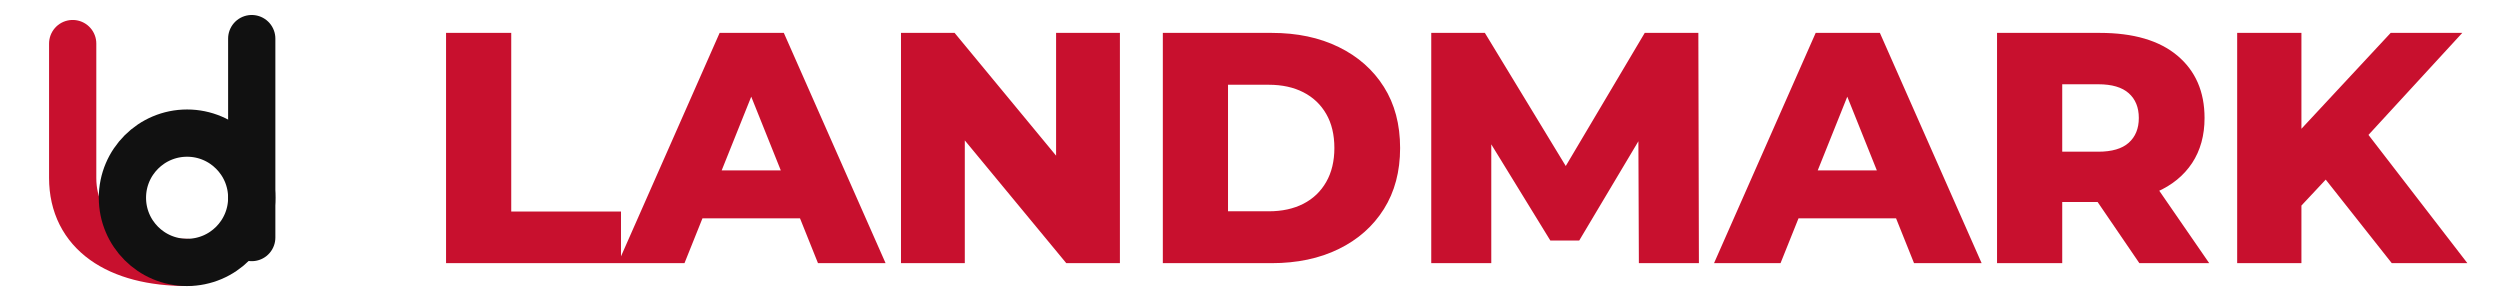
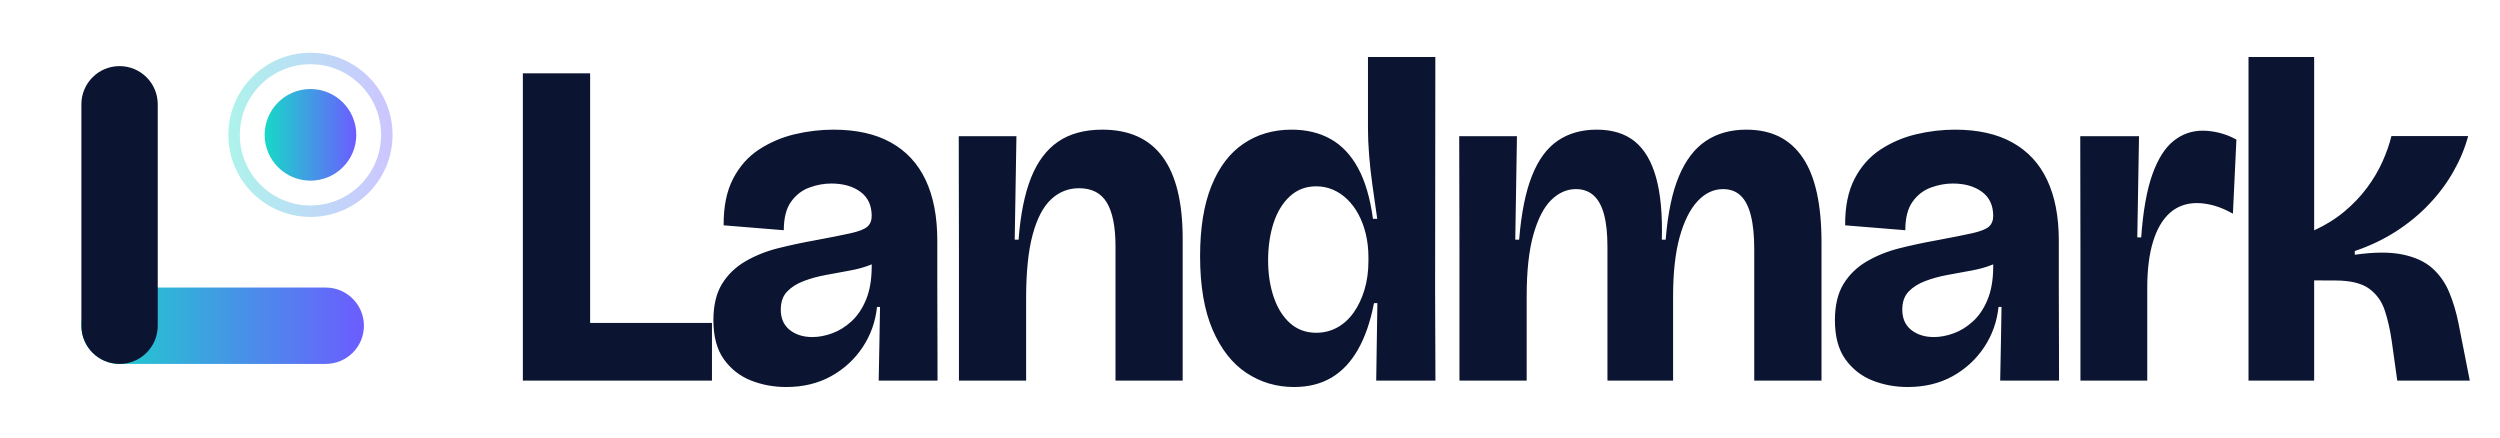
- <svg xmlns="http://www.w3.org/2000/svg" viewBox="0 0 456 54" width="456" height="54" role="img" aria-label="Landmark Digital">
+ <svg xmlns="http://www.w3.org/2000/svg" viewBox="0 0 537 94" width="537" height="94" role="img" aria-label="Landmark Digital">
  <g transform="translate(6,6)">
-     <g transform="translate(0.00,-1.68) scale(0.4536)">
-       <path d="M16 8 V 62 C16 84 34 96 62 96" fill="none" stroke="#C8102E" stroke-width="19" stroke-linecap="round" stroke-linejoin="round" />
-       <path d="M88 6 V 86" fill="none" stroke="#111111" stroke-width="19" stroke-linecap="round" />
-       <circle cx="62" cy="70" r="26" fill="none" stroke="#111111" stroke-width="19" />
-     </g>
-     <g transform="translate(71.14,42.00)">
-       <path d="M4.22 0V-42H16.11V-9.42H36.13V0H4.22ZM35.58 0 54.12 -42H65.83L84.39 0H72.06L57.55 -36.19H62.22L47.71 0H35.58ZM45.72 -8.18 48.78 -16.92H69.29L72.37 -8.18H45.72ZM87.2 0V-42H96.98L120.11 -14.02H115.49V-42H127.13V0H117.35L94.22 -27.98H98.84V0H87.2ZM134.96 0V-42H154.82Q161.77 -42 167.04 -39.42Q172.32 -36.84 175.28 -32.15Q178.24 -27.47 178.24 -21Q178.24 -14.58 175.28 -9.87Q172.32 -5.16 167.04 -2.58Q161.77 0 154.82 0H134.96ZM146.85 -9.46H154.3Q157.91 -9.46 160.59 -10.83Q163.27 -12.2 164.76 -14.81Q166.25 -17.41 166.25 -21Q166.25 -24.65 164.76 -27.22Q163.27 -29.8 160.59 -31.17Q157.91 -32.54 154.3 -32.54H146.85V-9.46ZM183.92 0V-42H193.7L211.06 -13.43H205.91L222.86 -42H232.64L232.74 0H221.79L221.69 -25.35H223.56L210.91 -4.13H205.64L192.61 -25.35H194.87V0H183.92ZM235.5 0 254.04 -42H265.75L284.31 0H271.98L257.47 -36.19H262.14L247.63 0H235.5ZM245.64 -8.18 248.7 -16.92H269.21L272.29 -8.18H245.64ZM287.12 0V-42H305.87Q315.08 -42 320.03 -37.84Q324.97 -33.68 324.97 -26.48Q324.97 -21.71 322.7 -18.26Q320.42 -14.82 316.24 -12.99Q312.05 -11.16 306.28 -11.16H293.71L299.01 -16.16V0H287.12ZM313.08 0 302.65 -15.28H315.28L325.82 0H313.08ZM299.01 -14.86 293.71 -20.33H305.58Q309.31 -20.33 311.14 -21.96Q312.98 -23.6 312.98 -26.48Q312.98 -29.37 311.14 -31Q309.31 -32.63 305.58 -32.63H293.71L299.01 -38.11V-14.86ZM341.53 -9.32 340.88 -22.62 358.92 -42H371.98L354.03 -22.48L347.42 -15.61L341.53 -9.32ZM330.92 0V-42H342.64V0H330.92ZM359.12 0 345.42 -17.33 353.16 -25.61 372.91 0H359.12Z" fill="#C8102E" />
+     <g transform="translate(0,75.75)">
+       <defs>
+         <linearGradient id="lmg6" x1="0" y1="0" x2="1" y2="0">
+           <stop offset="0" stop-color="#17D9C8" />
+           <stop offset="1" stop-color="#6C5CFF" />
+         </linearGradient>
+       </defs>
+       <g transform="translate(0.00,-75.75) scale(0.8201)">
+         <circle cx="74" cy="28" r="20" fill="none" stroke="url(#lmg6)" stroke-width="3" opacity=".35" />
+         <circle cx="74" cy="28" r="12" fill="url(#lmg6)" class="lm-dot" />
+         <rect x="14" y="68" width="74" height="20" rx="10" fill="url(#lmg6)" />
+         <rect x="14" y="10" width="20" height="78" rx="10" fill="#0B1430" />
+       </g>
+       <path d="M106.31 0V-66H120.76V0H106.31ZM109.14 0V-12.38H146.93V0H109.14ZM162.86 1.38Q158.84 1.38 155.28 -0.03Q151.73 -1.45 149.48 -4.59Q147.24 -7.73 147.24 -12.95Q147.24 -17.75 149.09 -20.76Q150.94 -23.77 154.1 -25.61Q157.26 -27.45 161.09 -28.42Q164.93 -29.38 168.81 -30.08Q174.13 -31.07 176.76 -31.66Q179.39 -32.25 180.32 -33.07Q181.24 -33.9 181.24 -35.37Q181.24 -38.77 178.82 -40.55Q176.39 -42.33 172.56 -42.33Q170.18 -42.33 167.81 -41.45Q165.44 -40.57 163.9 -38.39Q162.36 -36.22 162.36 -32.3L149.44 -33.35Q149.39 -39.37 151.47 -43.36Q153.54 -47.35 157.05 -49.64Q160.56 -51.93 164.73 -52.92Q168.89 -53.9 173.03 -53.9Q180.43 -53.9 185.38 -51.13Q190.34 -48.37 192.83 -43.08Q195.33 -37.78 195.33 -30.12V-20.62Q195.34 -17.2 195.35 -13.73Q195.36 -10.27 195.37 -6.84Q195.38 -3.42 195.38 0H182.74Q182.83 -3.83 182.89 -7.69Q182.96 -11.55 183.03 -15.82H182.38Q181.89 -11.08 179.3 -7.18Q176.71 -3.27 172.52 -0.94Q168.33 1.38 162.86 1.38ZM168.51 -9.35Q170.56 -9.35 172.77 -10.16Q174.98 -10.97 176.89 -12.72Q178.81 -14.47 180.01 -17.34Q181.21 -20.22 181.24 -24.27L181.26 -26.63L183.94 -27.07Q183.06 -25.7 181.05 -24.89Q179.04 -24.08 176.52 -23.63Q173.99 -23.17 171.42 -22.69Q168.84 -22.22 166.64 -21.38Q164.44 -20.55 163.08 -19.13Q161.71 -17.72 161.71 -15.23Q161.71 -12.42 163.63 -10.88Q165.56 -9.35 168.51 -9.35ZM199.98 0V-28.55L199.94 -52.5H212.33L211.96 -30.27H212.79Q213.39 -38.3 215.45 -43.52Q217.51 -48.73 221.28 -51.32Q225.06 -53.9 230.78 -53.9Q239.43 -53.9 243.73 -48.05Q248.04 -42.2 248.04 -30.45V0H233.61V-28.8Q233.61 -35.13 231.75 -38.23Q229.89 -41.32 225.78 -41.32Q222.33 -41.32 219.77 -38.93Q217.21 -36.53 215.81 -31.34Q214.41 -26.15 214.41 -17.63V0H199.98ZM271.96 1.38Q266.31 1.38 261.73 -1.65Q257.16 -4.68 254.47 -10.92Q251.78 -17.15 251.78 -26.73Q251.78 -35.78 254.22 -41.82Q256.66 -47.87 261.1 -50.88Q265.54 -53.9 271.44 -53.9Q276.21 -53.9 279.81 -51.89Q283.41 -49.88 285.71 -45.65Q288.01 -41.42 288.91 -34.75H289.83Q289.29 -38.48 288.81 -41.89Q288.33 -45.3 288.09 -48.38Q287.84 -51.47 287.84 -54.13V-69.5H302.31L302.26 -19.63L302.33 0H289.61L289.86 -16.63H289.13Q287.98 -10.67 285.68 -6.65Q283.39 -2.63 279.99 -0.63Q276.59 1.38 271.96 1.38ZM276.73 -10.27Q279.14 -10.27 281.2 -11.38Q283.26 -12.5 284.75 -14.59Q286.24 -16.68 287.09 -19.51Q287.94 -22.33 287.94 -25.73V-26.45Q287.94 -29.12 287.38 -31.47Q286.81 -33.83 285.8 -35.71Q284.79 -37.58 283.4 -38.93Q282.01 -40.28 280.31 -41.01Q278.61 -41.73 276.73 -41.73Q273.39 -41.73 271.06 -39.58Q268.73 -37.43 267.56 -33.84Q266.39 -30.25 266.39 -25.82Q266.39 -21.47 267.6 -17.92Q268.81 -14.37 271.12 -12.32Q273.43 -10.27 276.73 -10.27ZM307.49 0V-27.73L307.44 -52.5H319.84L319.48 -30.27H320.31Q321.01 -38.82 323.07 -43.99Q325.13 -49.17 328.61 -51.53Q332.09 -53.9 336.98 -53.9Q342.04 -53.9 345.16 -51.36Q348.28 -48.82 349.73 -43.6Q351.18 -38.38 350.96 -30.27H351.79Q352.46 -38.72 354.63 -43.89Q356.81 -49.07 360.43 -51.48Q364.06 -53.9 369.09 -53.9Q373.18 -53.9 376.18 -52.4Q379.18 -50.9 381.22 -47.89Q383.26 -44.88 384.26 -40.32Q385.26 -35.77 385.26 -29.65V0H370.81V-28.27Q370.81 -32.62 370.08 -35.48Q369.36 -38.35 367.88 -39.74Q366.41 -41.13 364.11 -41.13Q361.04 -41.13 358.62 -38.52Q356.19 -35.9 354.78 -30.81Q353.38 -25.72 353.38 -18.13V0H339.28V-28.72Q339.28 -32.98 338.54 -35.71Q337.81 -38.43 336.3 -39.78Q334.79 -41.13 332.51 -41.13Q329.58 -41.13 327.19 -38.78Q324.81 -36.43 323.37 -31.34Q321.93 -26.25 321.93 -18.13V0H307.49ZM403.76 1.38Q399.74 1.38 396.18 -0.03Q392.63 -1.45 390.38 -4.59Q388.14 -7.73 388.14 -12.95Q388.14 -17.75 389.99 -20.76Q391.84 -23.77 395 -25.61Q398.16 -27.45 401.99 -28.42Q405.83 -29.38 409.71 -30.08Q415.03 -31.07 417.66 -31.66Q420.29 -32.25 421.22 -33.07Q422.14 -33.9 422.14 -35.37Q422.14 -38.77 419.72 -40.55Q417.29 -42.33 413.46 -42.33Q411.08 -42.33 408.71 -41.45Q406.34 -40.57 404.8 -38.39Q403.26 -36.22 403.26 -32.3L390.34 -33.35Q390.29 -39.37 392.37 -43.36Q394.44 -47.35 397.95 -49.64Q401.46 -51.93 405.63 -52.92Q409.79 -53.9 413.93 -53.9Q421.33 -53.9 426.28 -51.13Q431.24 -48.37 433.73 -43.08Q436.23 -37.78 436.23 -30.12V-20.62Q436.24 -17.2 436.25 -13.73Q436.26 -10.27 436.27 -6.84Q436.28 -3.42 436.28 0H423.64Q423.73 -3.83 423.79 -7.69Q423.86 -11.55 423.93 -15.82H423.28Q422.79 -11.08 420.2 -7.18Q417.61 -3.27 413.42 -0.94Q409.23 1.38 403.76 1.38ZM409.41 -9.35Q411.46 -9.35 413.67 -10.16Q415.88 -10.97 417.79 -12.72Q419.71 -14.47 420.91 -17.34Q422.11 -20.22 422.14 -24.27L422.16 -26.63L424.84 -27.07Q423.96 -25.7 421.95 -24.89Q419.94 -24.08 417.42 -23.63Q414.89 -23.17 412.32 -22.69Q409.74 -22.22 407.54 -21.38Q405.34 -20.55 403.98 -19.13Q402.61 -17.72 402.61 -15.23Q402.61 -12.42 404.53 -10.88Q406.46 -9.35 409.41 -9.35ZM440.88 0V-27.65L440.84 -52.5H453.46L453.09 -30.75H453.93Q454.53 -39.23 456.32 -44.26Q458.11 -49.28 460.88 -51.48Q463.64 -53.68 467.13 -53.68Q468.84 -53.68 470.7 -53.22Q472.56 -52.77 474.38 -51.77L473.63 -35.85Q471.58 -37.02 469.61 -37.58Q467.64 -38.13 465.88 -38.13Q462.48 -38.13 460.1 -36.03Q457.73 -33.93 456.48 -29.87Q455.23 -25.8 455.23 -19.98V0H440.88ZM476.98 0V-69.5H491.08V-32.27Q494.74 -33.95 497.56 -36.3Q500.38 -38.65 502.43 -41.41Q504.48 -44.17 505.75 -47.02Q507.03 -49.87 507.68 -52.53H524.16Q523.13 -48.68 521.03 -44.97Q518.94 -41.25 515.84 -37.97Q512.74 -34.68 508.7 -32.07Q504.66 -29.47 499.81 -27.83V-27.03Q506.06 -27.92 510.08 -27.08Q514.09 -26.25 516.45 -24.15Q518.81 -22.05 520.09 -18.97Q521.38 -15.88 522.11 -12.18L524.51 0H508.93L507.73 -8.6Q507.21 -12.13 506.26 -15.04Q505.31 -17.95 502.93 -19.72Q500.54 -21.48 495.71 -21.5L491.08 -21.52V0H476.98Z" fill="#0B1430" />
    </g>
  </g>
</svg>
